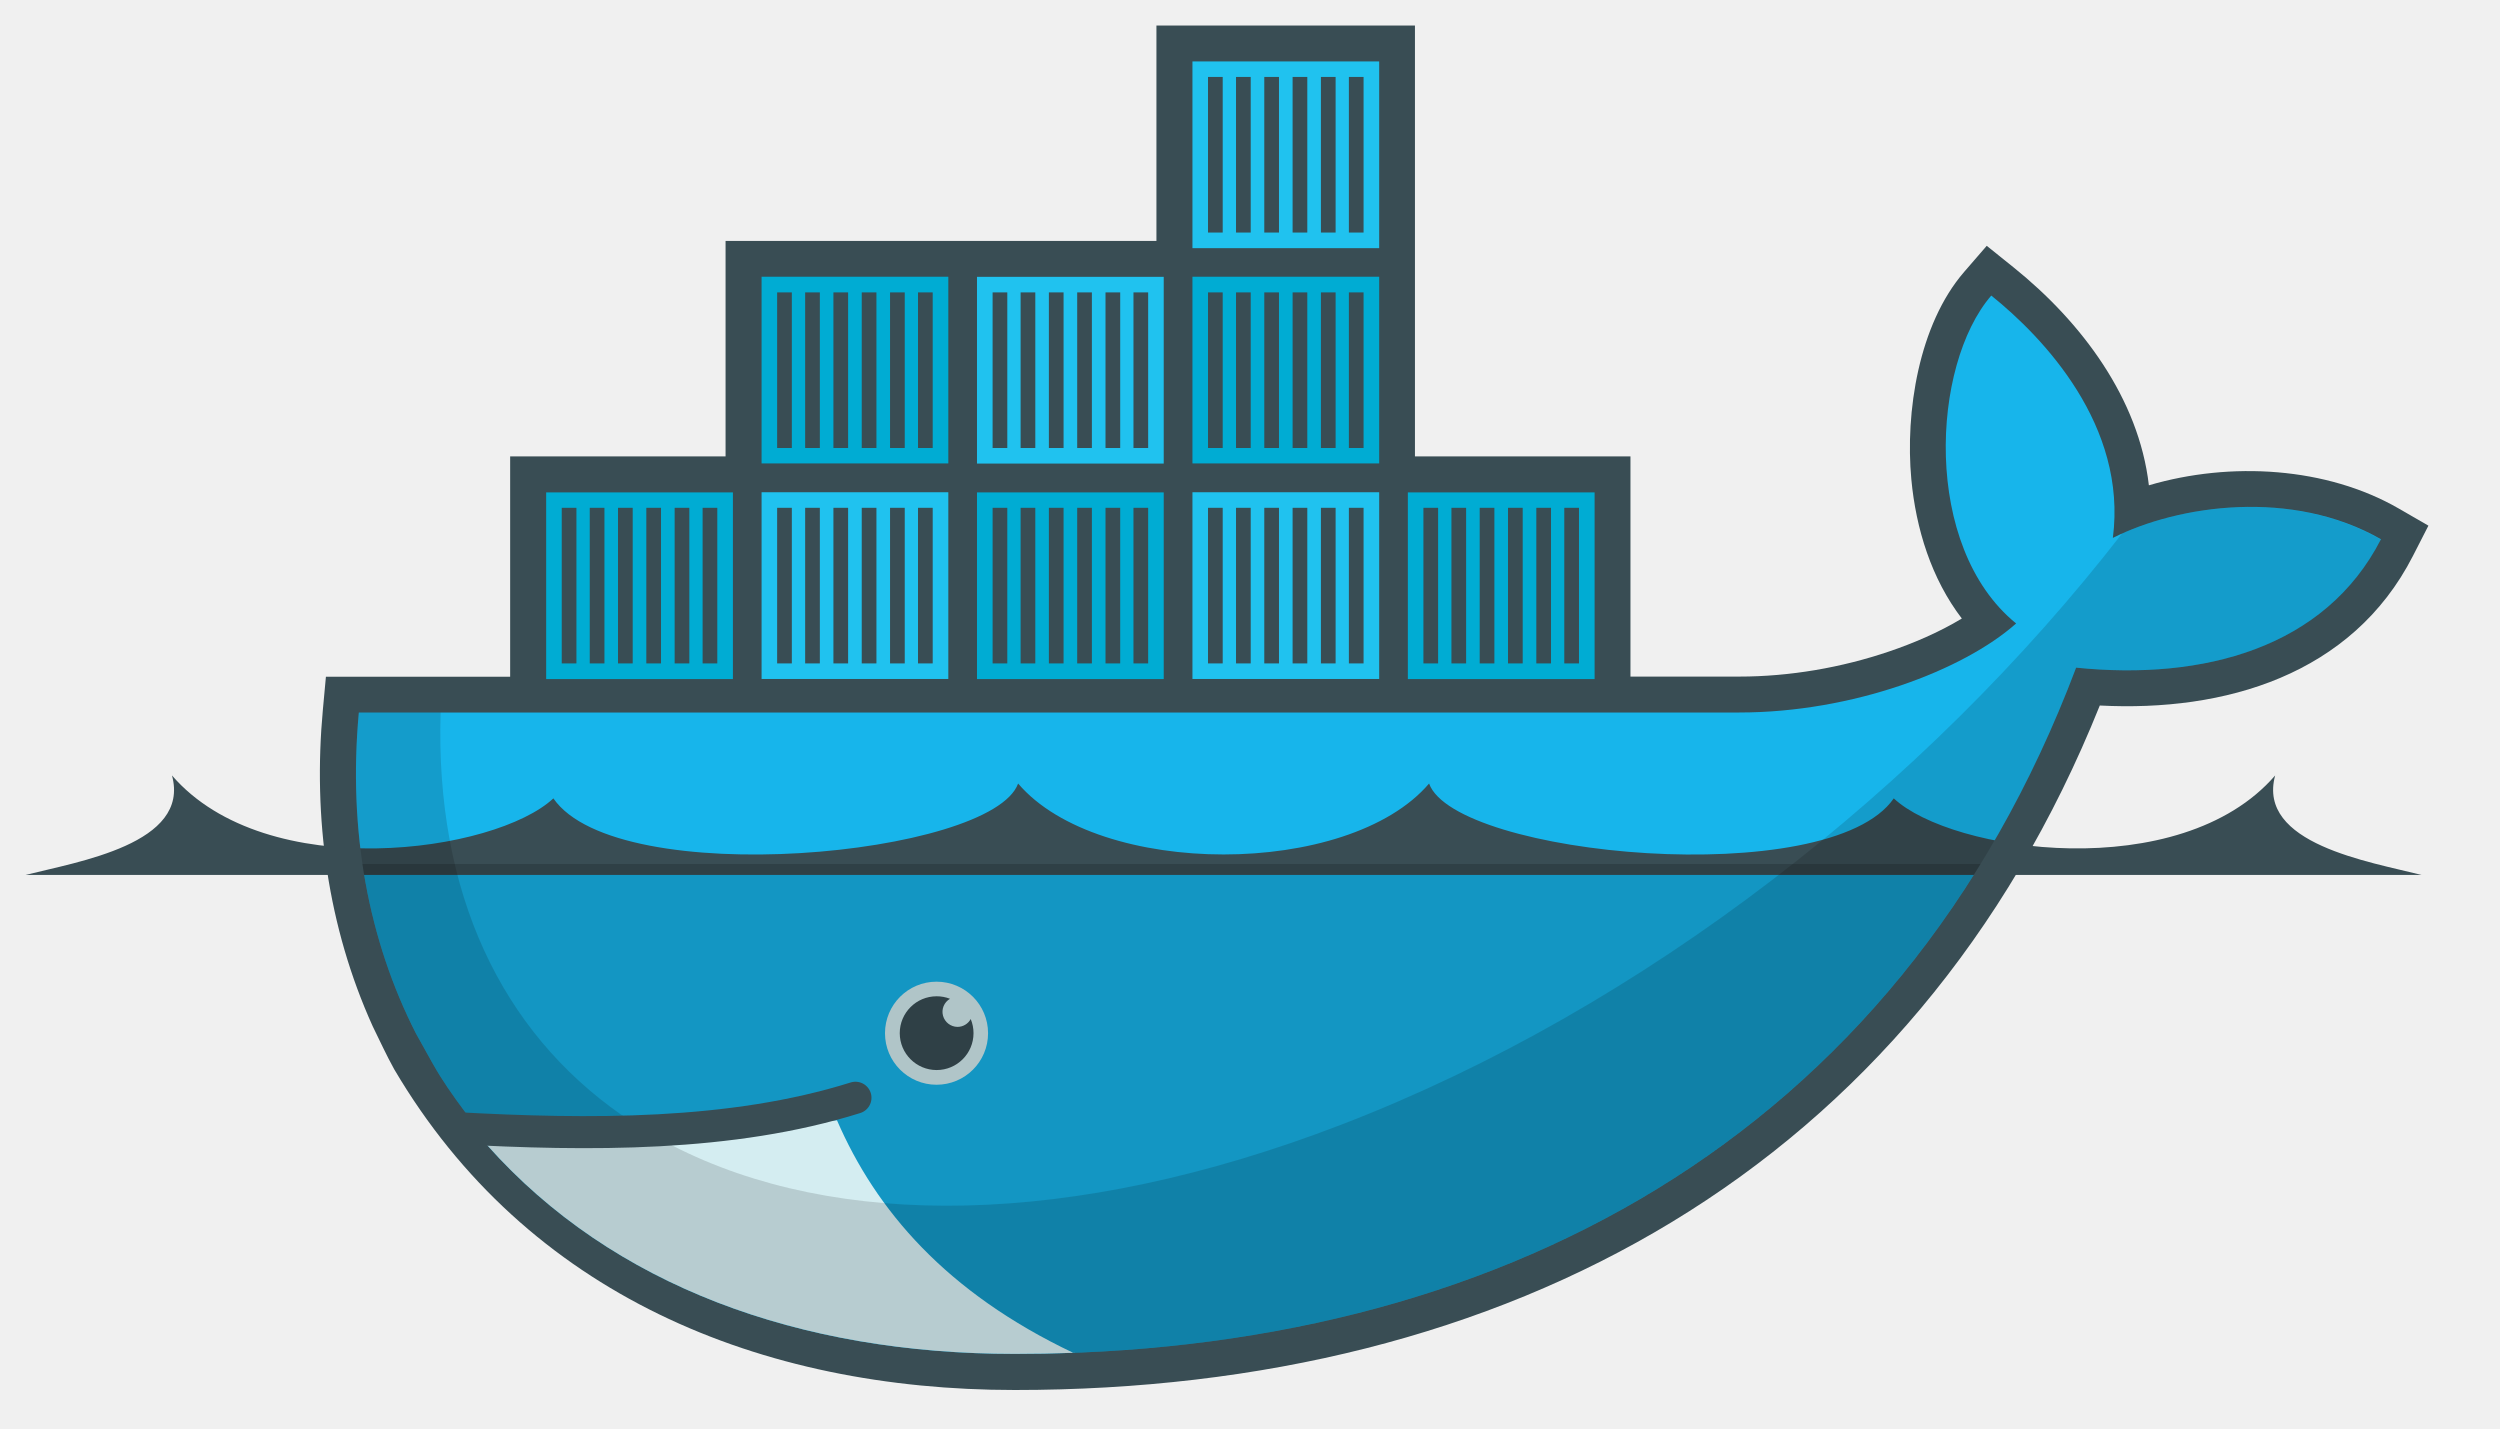
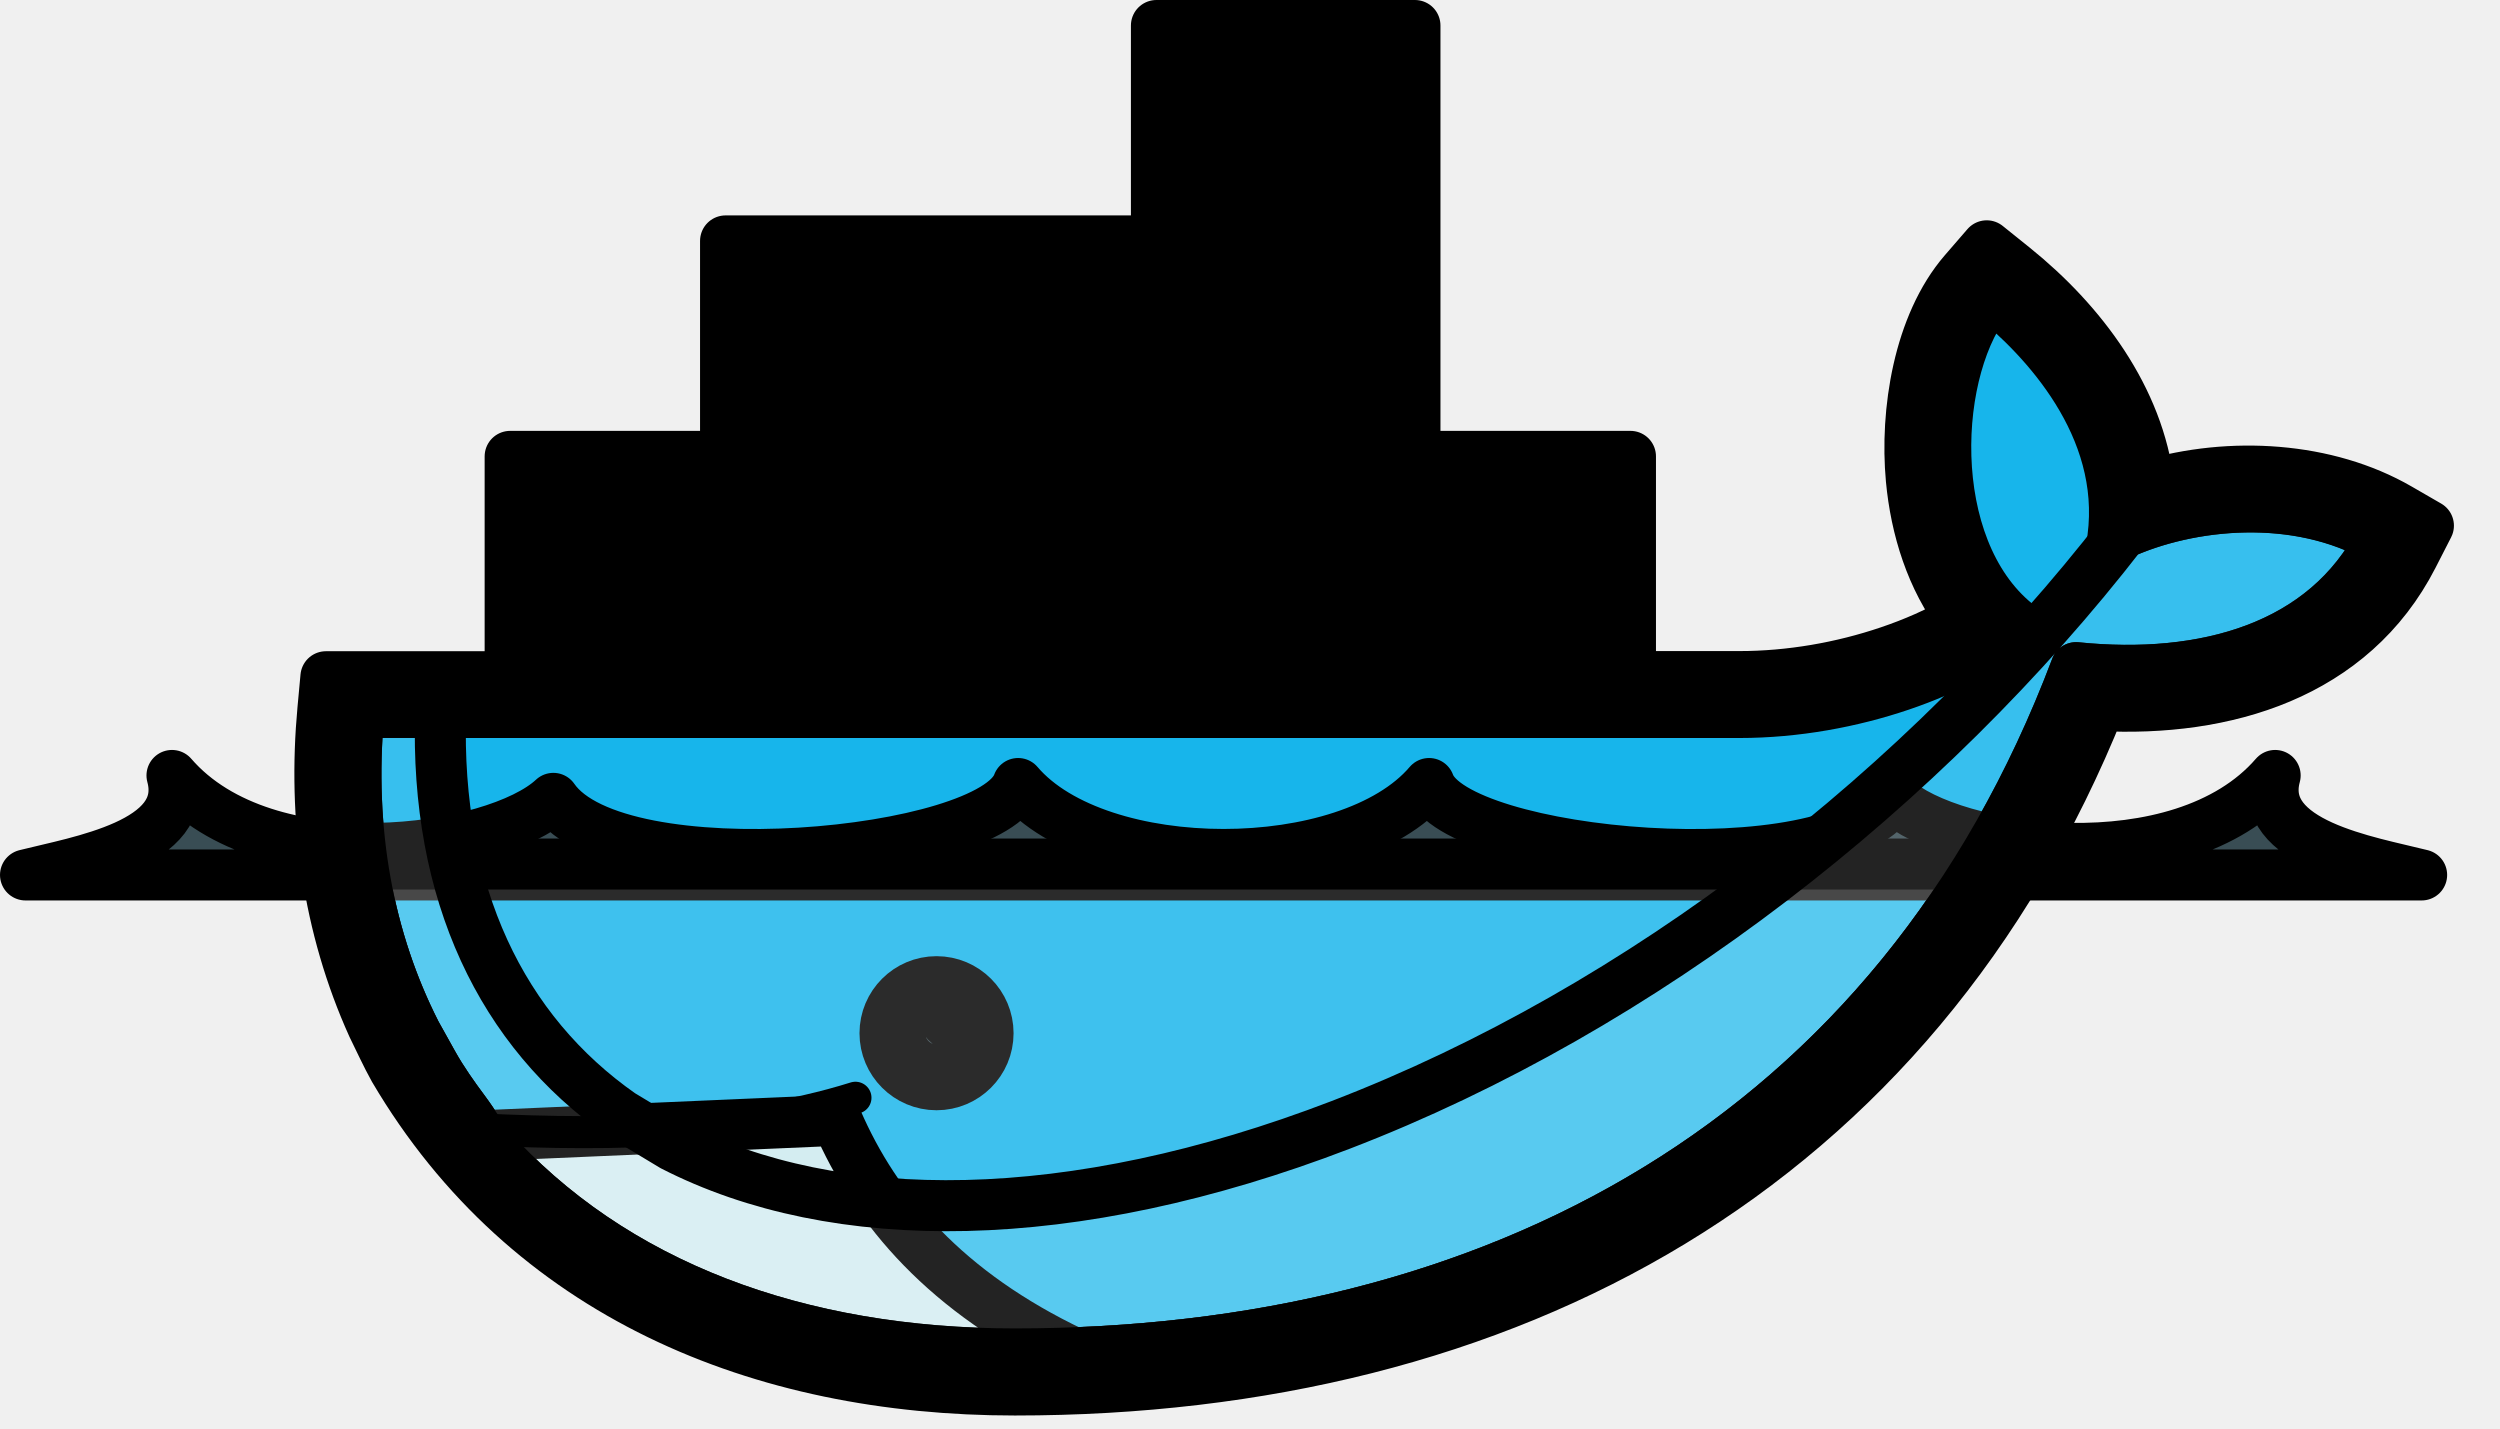
<svg xmlns="http://www.w3.org/2000/svg" xmlns:xlink="http://www.w3.org/1999/xlink" viewBox="0 0 49 28" fill="#fff" fill-rule="evenodd" stroke="#000" stroke-linecap="round" stroke-linejoin="round">
-   <style>.B{fill-rule:nonzero}.C{fill:#000}.D{stroke:none}.E{stroke:#394d54}.F{stroke-linejoin:miter}.G{stroke-linecap:butt}.H{stroke-width:.288}.I{fill:#00acd3}.J{fill:#20c2ef}</style>
  <use xlink:href="#A" x=".5" y=".5" />
  <symbol id="A" overflow="visible">
    <g class="D">
      <path d="M27.235 8.445h4.222v4.316h2.135c.986 0 2-.175 2.934-.492.459-.155.974-.372 1.426-.646-.596-.778-.9-1.761-.99-2.729-.122-1.317.144-3.032 1.034-4.063l.444-.513.529.425c1.33 1.07 2.452 2.567 2.649 4.269 1.603-.472 3.486-.36 4.899.456l.58.335-.305.596c-1.194 2.335-3.693 3.057-6.136 2.929-3.656 9.104-11.614 13.416-21.265 13.416-4.986 0-9.56-1.864-12.165-6.287-.153-.275-.283-.562-.422-.844-.88-1.947-1.173-4.08-.975-6.211l.059-.638h3.611V8.445h4.222V4.222h8.445V0h5.067v8.445" fill="#394d54" class="B" />
      <path fill="#17b5eb" d="M46.167 10.069c-1.092 2.133-3.483 2.772-5.975 2.517-3.513 9.308-11.45 13.451-20.803 13.451-4.223 0-7.881-1.33-10.335-4.085-.145-.204-.228-.374-.456-.681-.218-.293-.429-.592-.608-.91l-.027-.048-.312-.56c-.928-1.825-1.332-3.959-1.118-6.288h27.058c2.223 0 4.394-.829 5.425-1.745-1.846-1.501-1.663-5.067-.487-6.427 1.021.82 2.668 2.549 2.383 4.75 1.286-.648 3.516-.969 5.254.026z" />
      <path d="M22.872.704h3.66v3.66h-3.66z" class="B J" />
    </g>
    <use xlink:href="#C" class="B C E F G H" />
    <path d="M10.205 12.81h3.66V9.151h-3.66z" class="B D I" />
    <use xlink:href="#D" class="B C E F G H" />
    <g class="D">
      <path d="M14.427 4.924h3.66v3.659h-3.66z" class="B I" />
      <path d="M14.427 9.148h3.66v3.66h-3.66z" class="B J" />
    </g>
    <g class="C E F G H">
      <use xlink:href="#C" x="-8.445" y="4.223" class="B" />
      <use xlink:href="#C" x="-8.445" y="8.445" class="B" />
    </g>
    <g class="D">
      <path d="M18.649 12.81h3.66V9.151h-3.66z" class="B I" />
      <path d="M18.649 8.586h3.66v-3.66h-3.66z" class="B J" />
    </g>
    <g class="C E F G H">
      <use xlink:href="#D" x="8.445" class="B" />
      <use xlink:href="#D" x="8.445" y="-4.222" class="B" />
    </g>
    <g class="D">
      <path d="M22.872 4.924h3.66v3.659h-3.66z" class="B I" />
      <path d="M22.872 9.148h3.66v3.66h-3.66z" class="B J" />
    </g>
    <g class="C E F G H">
      <use xlink:href="#C" y="4.223" class="B" />
      <use xlink:href="#C" y="8.445" class="B" />
    </g>
    <path d="M27.094 12.81h3.66V9.151h-3.66z" class="B D I" />
    <use xlink:href="#D" x="16.889" class="B C E F G H" />
    <g class="D">
      <path d="M18.866 19.751a1.01 1.01 0 0 1-1.01 1.01 1.01 1.01 0 0 1-1.01-1.01 1.01 1.01 0 0 1 1.01-1.01 1.01 1.01 0 0 1 1.01 1.01z" fill="#d4edf1" class="B" />
      <path d="M18.119 19.077c-.115.067-.171.203-.136.331s.151.218.284.219c.112 0 .209-.062.259-.154a.72.72 0 0 1 .055.277c0 .399-.324.723-.723.723s-.723-.324-.723-.723.324-.723.723-.723a.72.72 0 0 1 .262.049zM0 16.649h46.964c-1.023-.259-3.235-.61-2.871-1.95-1.86 2.152-6.344 1.509-7.475.449-1.26 1.828-8.597 1.133-9.108-.291-1.58 1.854-6.475 1.854-8.055 0-.512 1.422-7.848 2.119-9.109.291-1.132 1.061-5.614 1.703-7.475-.449.365 1.34-1.848 1.691-2.871 1.95" fill="#394d54" class="B" />
      <path d="M7.99 20.361l-.027-.048-.312-.56c-.518-1.017-.872-2.131-1.048-3.318h31.715c-4.057 6.61-10.983 9.602-18.93 9.602-4.223 0-7.881-1.33-10.335-4.085-.145-.204-.228-.374-.456-.681-.218-.293-.429-.592-.608-.91z" fill-opacity=".17" class="C" />
      <path fill="#d4edf1" d="M20.541 26.018c-2.5-1.187-3.873-2.8-4.636-4.56l-6.976.304.125.189c2.454 2.756 6.112 4.085 10.335 4.085a30.92 30.92 0 0 0 1.146-.021l.043-.002" />
      <path d="M41.087 9.959c1.305-.589 3.418-.841 5.078.117-1.089 2.127-3.48 2.766-5.973 2.51-3.513 9.308-11.45 13.451-20.803 13.451-4.223 0-7.881-1.33-10.335-4.085-.145-.204-.228-.374-.456-.681-.218-.293-.429-.592-.608-.91l-.027-.048-.312-.56c-.928-1.825-1.332-3.959-1.118-6.29h1.603c-.11 3.554 1.204 6.252 3.537 7.883l1.016.612c3.183 1.632 7.796 1.623 13.088-.41 5.932-2.279 11.457-6.614 15.316-11.592l-.007.01" fill-opacity=".14" class="C" />
    </g>
    <path d="M8.425 21.611c2.616.143 5.407.169 7.842-.595" fill="none" stroke-width=".628" class="E F" />
  </symbol>
  <defs>
    <path id="C" d="M23.321 4.058v-3.05m.549 3.05v-3.05m.554 3.05v-3.05m.555 3.05v-3.05m.555 3.05v-3.05m.548 3.05v-3.05" />
    <path id="D" d="M10.654 9.453v3.05m.549-3.05v3.05m.554-3.05v3.05m.555-3.05v3.05m.555-3.05v3.05m.548-3.05v3.05" />
  </defs>
</svg>
